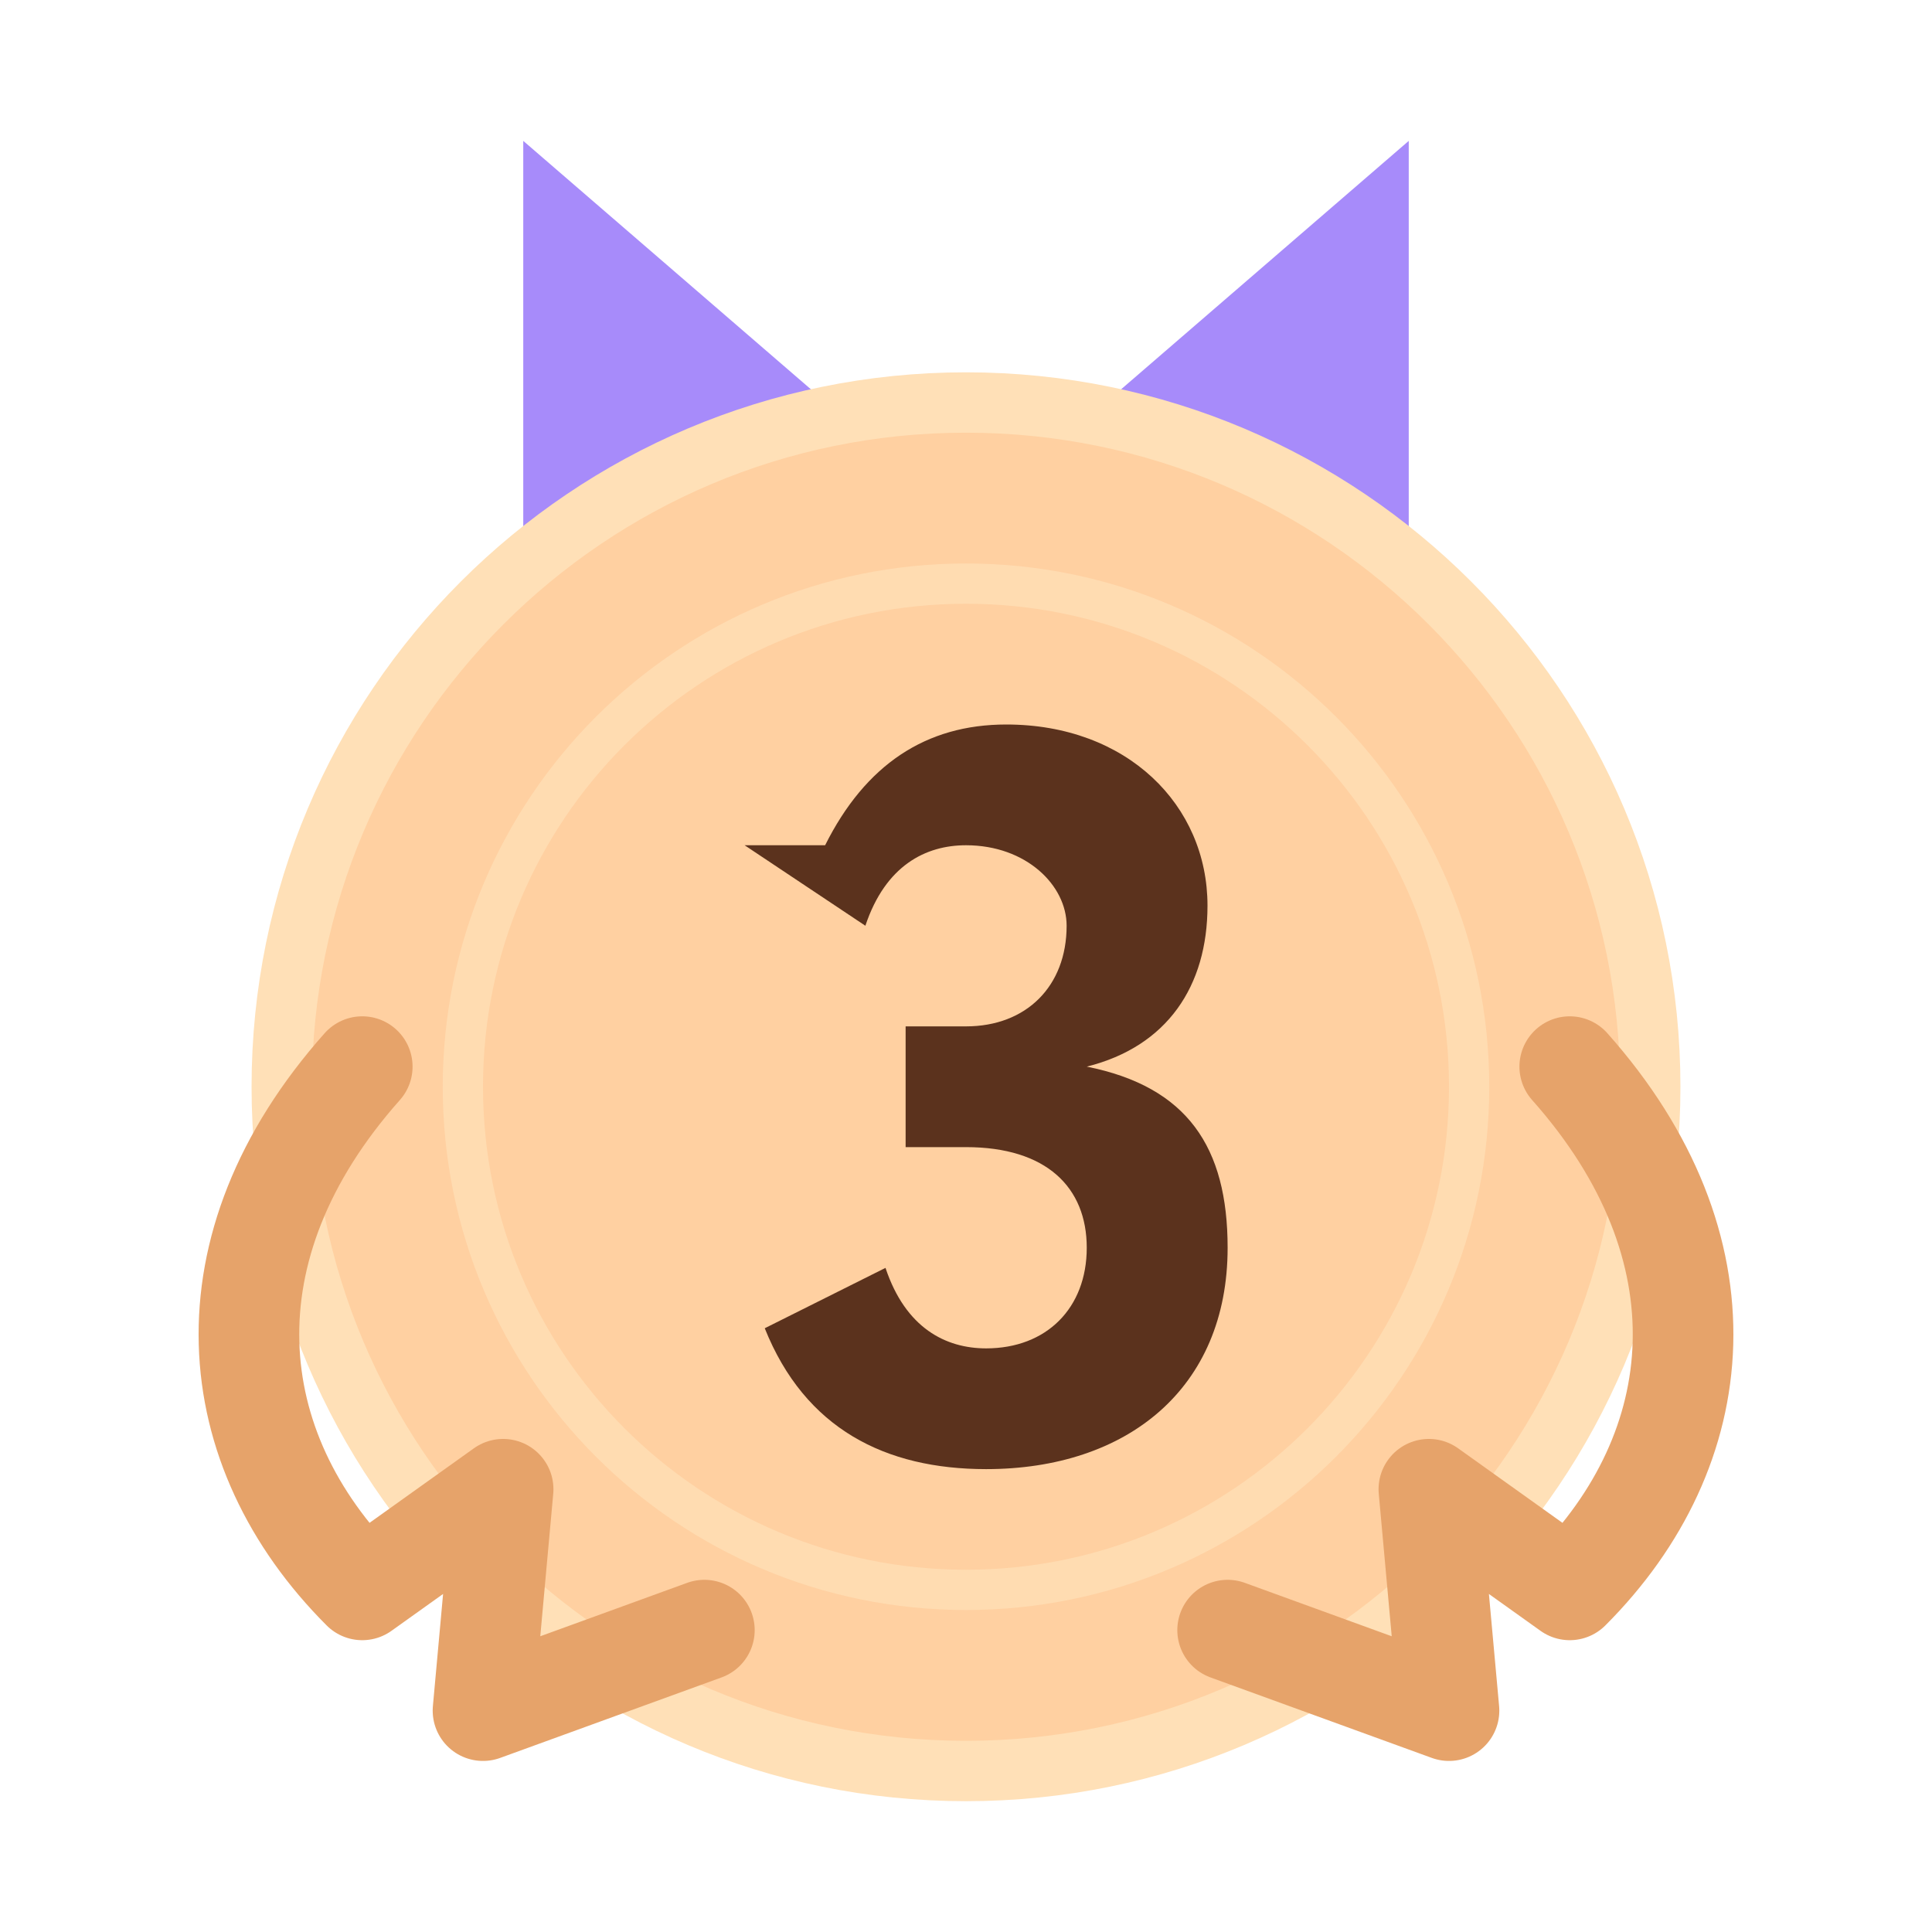
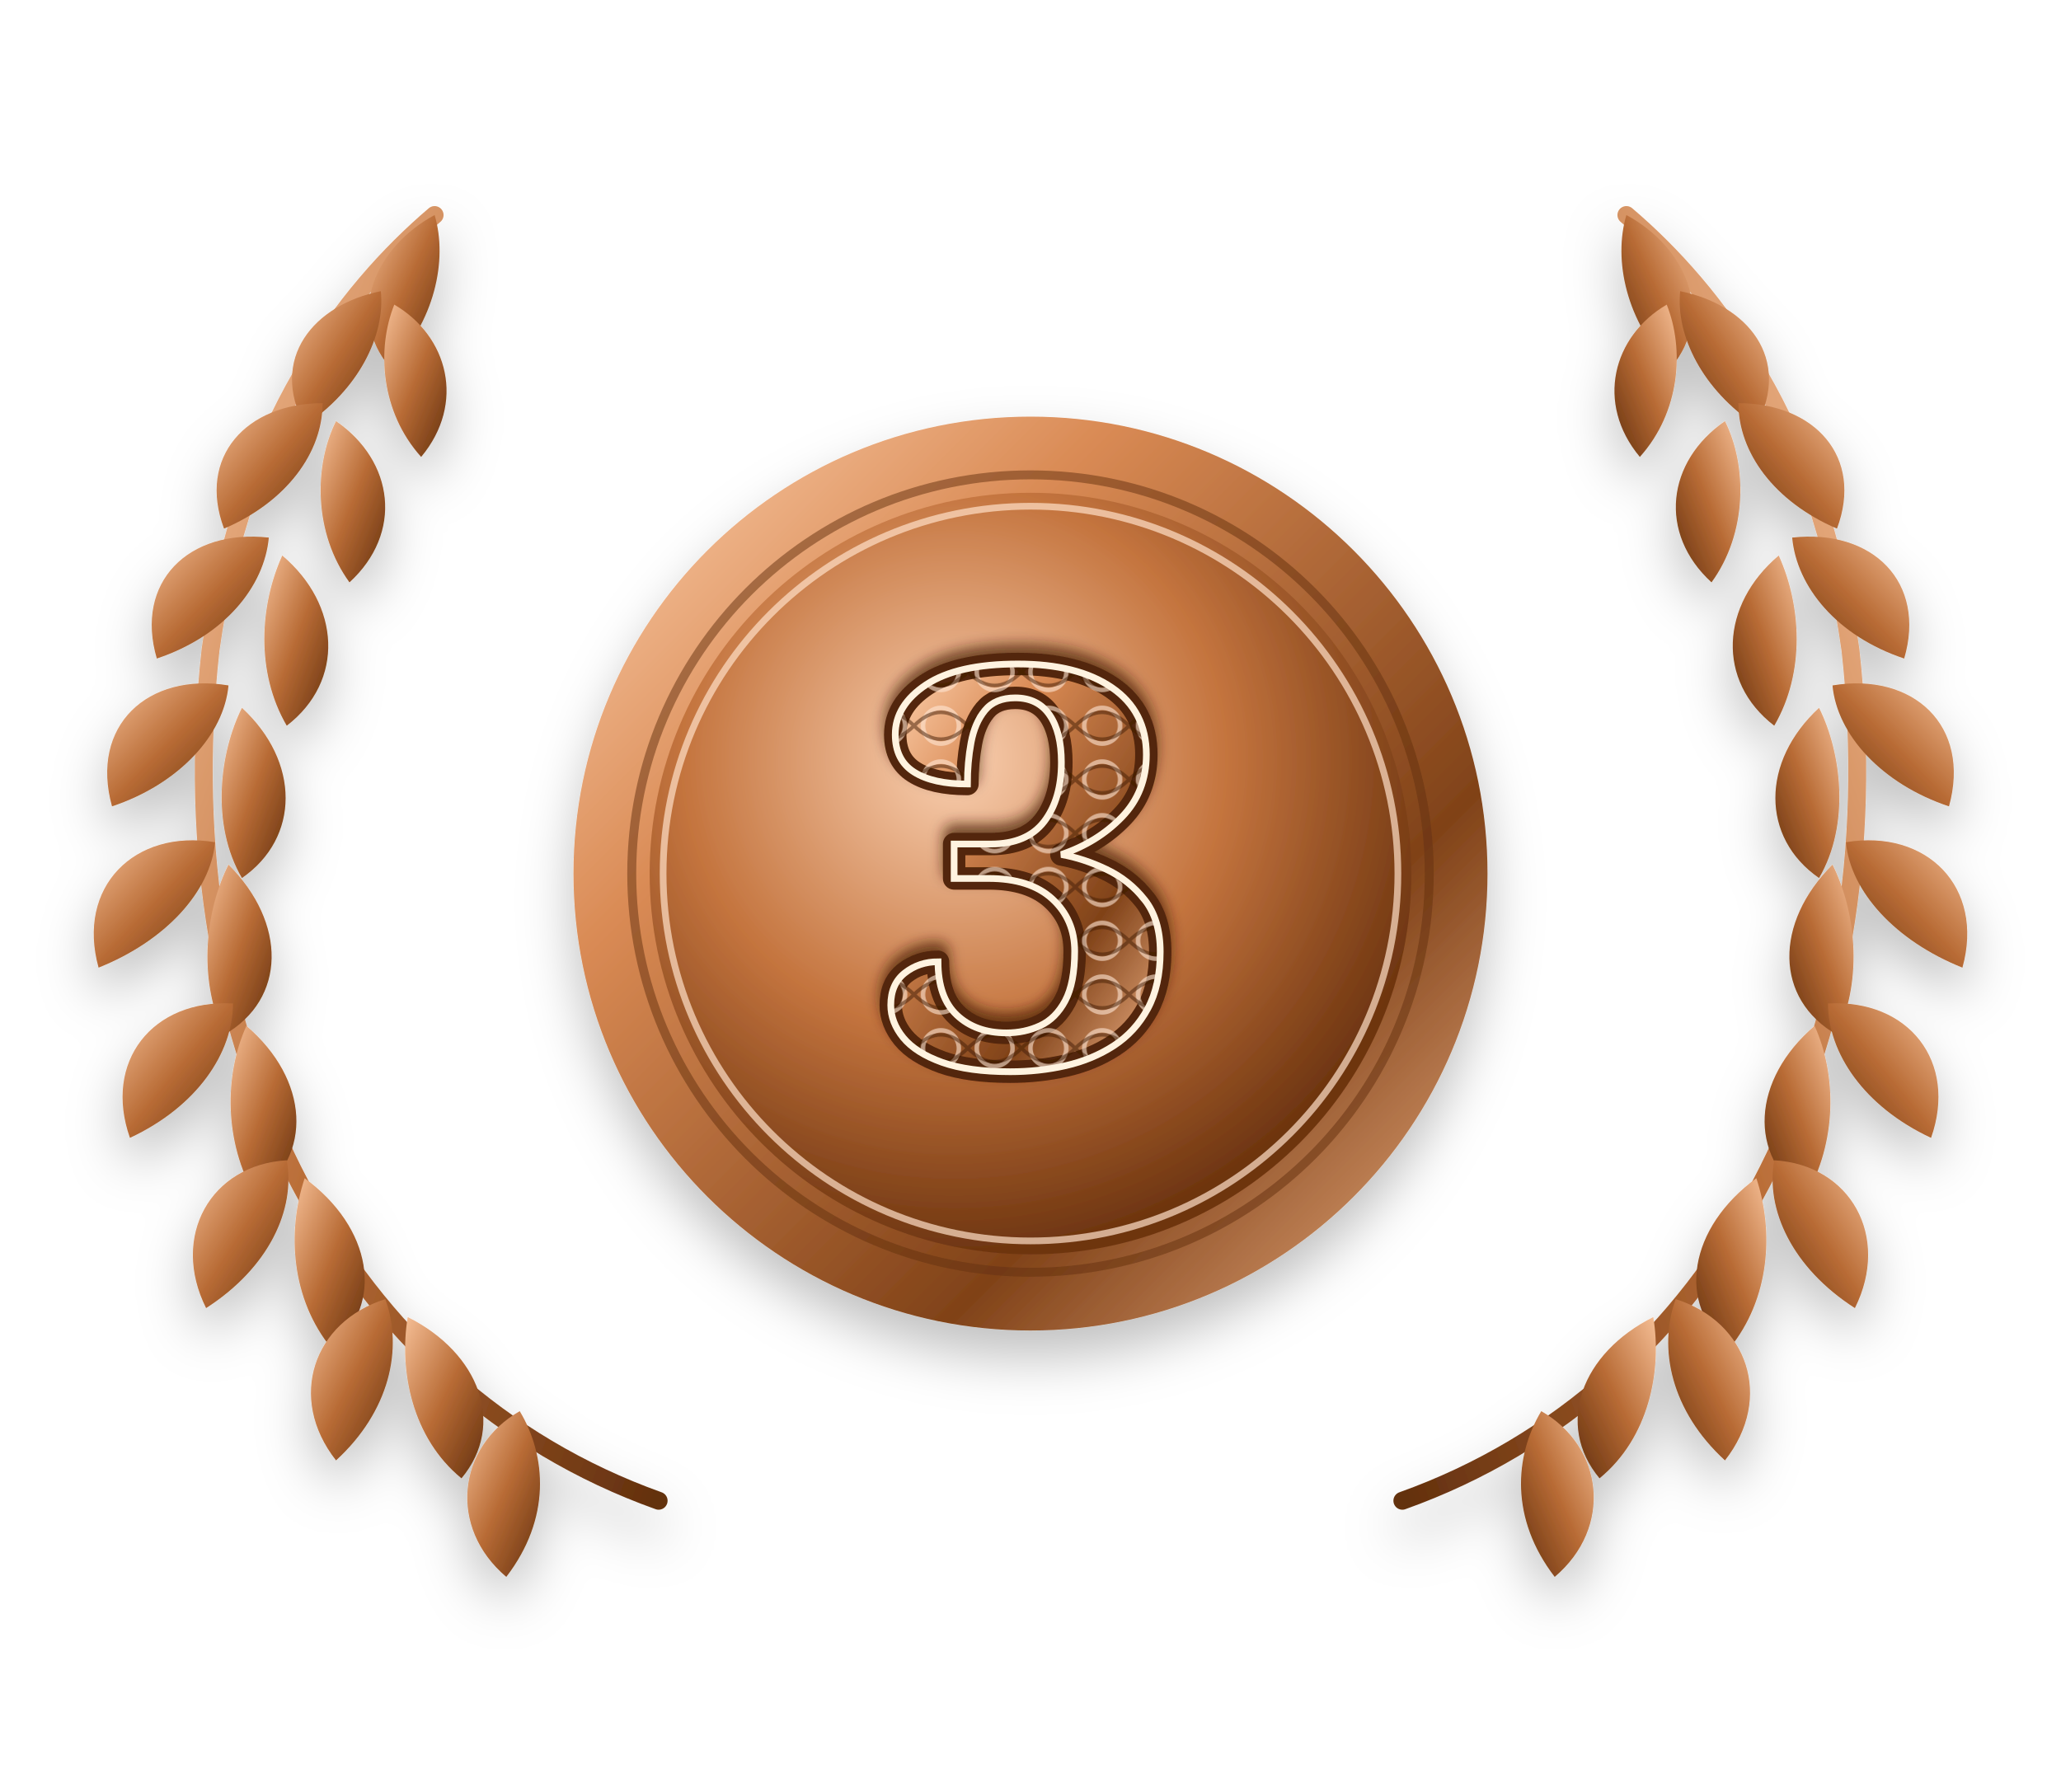
- <svg xmlns="http://www.w3.org/2000/svg" viewBox="0 0 96 96" fill="none">
+ <svg xmlns="http://www.w3.org/2000/svg" viewBox="0 0 460 400" width="460" height="400">
  <defs>
-     <linearGradient id="g" x1="13" y1="11" x2="80" y2="87">
-       <stop stop-color="#FFD0A1" />
-       <stop offset=".45" stop-color="#CD7F32" />
-       <stop offset="1" stop-color="#713B1D" />
+     <linearGradient id="bronzeRim" x1="0%" y1="0%" x2="100%" y2="100%">
+       <stop offset="0%" stop-color="#FFD4B2" />
+       <stop offset="30%" stop-color="#D98A54" />
+       <stop offset="70%" stop-color="#804218" />
+       <stop offset="100%" stop-color="#F2B488" />
    </linearGradient>
+     <radialGradient id="bronzeFace" cx="40%" cy="35%" r="65%">
+       <stop offset="0%" stop-color="#FAD0B1" />
+       <stop offset="55%" stop-color="#C4743E" />
+       <stop offset="100%" stop-color="#6E3510" />
+     </radialGradient>
+     <linearGradient id="bronzeLeaf" x1="0%" y1="0%" x2="100%" y2="100%">
+       <stop offset="0%" stop-color="#F5BE95" />
+       <stop offset="50%" stop-color="#B86B35" />
+       <stop offset="100%" stop-color="#63300E" />
+     </linearGradient>
+     <pattern id="filigreeBronze" width="12" height="12" patternUnits="userSpaceOnUse">
+       <circle cx="6" cy="6" r="4" fill="none" stroke="#FFE6D4" stroke-width="1" opacity="0.6" />
+       <path d="M0,6 Q6,0 12,6 Q6,12 0,6" fill="none" stroke="#421C04" stroke-width="0.8" opacity="0.5" />
+     </pattern>
+     <filter id="dropShadow" x="-15%" y="-15%" width="130%" height="130%">
+       <feDropShadow dx="0" dy="6" stdDeviation="6" flood-color="#000000" flood-opacity="0.25" />
+     </filter>
+     <filter id="emboss">
+       <feDropShadow dx="0" dy="2" stdDeviation="1.5" flood-color="#FFE6D4" flood-opacity="0.85" />
+       <feDropShadow dx="0" dy="-2" stdDeviation="1.5" flood-color="#421C04" flood-opacity="0.7" />
+     </filter>
  </defs>
-   <path d="m26 7 22 19L70 7v24H26V7Z" fill="#A78BFA" />
-   <circle cx="48" cy="54" r="34" fill="url(#g)" stroke="#FFE0B7" stroke-width="3" />
-   <circle cx="48" cy="54" r="25" stroke="#FFE0B7" stroke-width="2" opacity=".75" />
-   <path d="M18 53c-8 9-7 19 0 26l7-5-1 11 11-4M78 53c8 9 7 19 0 26l-7-5 1 11-11-4" stroke="#E6A36A" stroke-width="5" stroke-linecap="round" stroke-linejoin="round" />
-   <path d="M41 42c2-4 5-6 9-6 6 0 10 4 10 9 0 4-2 7-6 8 5 1 7 4 7 9 0 7-5 11-12 11-5 0-9-2-11-7l6-3c1 3 3 4 5 4 3 0 5-2 5-5s-2-5-6-5h-3v-6h3c3 0 5-2 5-5 0-2-2-4-5-4-2 0-4 1-5 4l-6-4Z" fill="#5B321D" />
+   <g transform="translate(-18, 0)" fill="url(#bronzeLeaf)" filter="url(#dropShadow)">
+     <path d="M 165,335 C 95,310 55,235 65,145 C 72,95 95,65 115,48" fill="none" stroke="url(#bronzeLeaf)" stroke-width="4" stroke-linecap="round" />
+     <path d="M 115,48 C 102,55 95,70 105,82 C 115,72 118,58 115,48 Z" />
+     <path d="M 103,65 C 88,68 78,80 86,95 C 98,87 104,75 103,65 Z" />
+     <path d="M 106,68 C 118,75 122,90 112,102 C 103,92 102,78 106,68 Z" />
+     <path d="M 90,90 C 73,90 62,102 68,118 C 82,112 90,101 90,90 Z" />
+     <path d="M 93,94 C 106,103 108,119 96,130 C 88,119 88,104 93,94 Z" />
+     <path d="M 78,120 C 60,118 48,130 53,147 C 68,142 77,131 78,120 Z" />
+     <path d="M 81,124 C 94,135 95,152 82,162 C 75,150 76,135 81,124 Z" />
+     <path d="M 69,153 C 51,150 38,162 43,180 C 58,175 68,164 69,153 Z" />
+     <path d="M 72,158 C 85,170 85,187 72,196 C 65,184 67,168 72,158 Z" />
+     <path d="M 66,188 C 48,185 35,198 40,216 C 55,210 65,199 66,188 Z" />
+     <path d="M 69,193 C 82,206 82,223 68,231 C 62,218 64,203 69,193 Z" />
+     <path d="M 70,224 C 52,223 41,237 47,254 C 62,247 70,235 70,224 Z" />
+     <path d="M 73,229 C 87,241 88,258 75,267 C 68,255 68,240 73,229 Z" />
+     <path d="M 82,259 C 65,260 56,276 64,292 C 78,283 84,270 82,259 Z" />
+     <path d="M 86,263 C 101,274 104,291 92,301 C 83,290 82,275 86,263 Z" />
+     <path d="M 104,290 C 88,295 82,312 93,326 C 105,315 108,301 104,290 Z" />
+     <path d="M 109,294 C 125,302 131,318 121,330 C 110,321 107,306 109,294 Z" />
+     <path d="M 134,315 C 120,323 118,341 131,352 C 141,339 140,325 134,315 Z" />
+   </g>
+   <g transform="translate(478, 0) scale(-1, 1)" fill="url(#bronzeLeaf)" filter="url(#dropShadow)">
+     <path d="M 165,335 C 95,310 55,235 65,145 C 72,95 95,65 115,48" fill="none" stroke="url(#bronzeLeaf)" stroke-width="4" stroke-linecap="round" />
+     <path d="M 115,48 C 102,55 95,70 105,82 C 115,72 118,58 115,48 Z" />
+     <path d="M 103,65 C 88,68 78,80 86,95 C 98,87 104,75 103,65 Z" />
+     <path d="M 106,68 C 118,75 122,90 112,102 C 103,92 102,78 106,68 Z" />
+     <path d="M 90,90 C 73,90 62,102 68,118 C 82,112 90,101 90,90 Z" />
+     <path d="M 93,94 C 106,103 108,119 96,130 C 88,119 88,104 93,94 Z" />
+     <path d="M 78,120 C 60,118 48,130 53,147 C 68,142 77,131 78,120 Z" />
+     <path d="M 81,124 C 94,135 95,152 82,162 C 75,150 76,135 81,124 Z" />
+     <path d="M 69,153 C 51,150 38,162 43,180 C 58,175 68,164 69,153 Z" />
+     <path d="M 72,158 C 85,170 85,187 72,196 C 65,184 67,168 72,158 Z" />
+     <path d="M 66,188 C 48,185 35,198 40,216 C 55,210 65,199 66,188 Z" />
+     <path d="M 69,193 C 82,206 82,223 68,231 C 62,218 64,203 69,193 Z" />
+     <path d="M 70,224 C 52,223 41,237 47,254 C 62,247 70,235 70,224 Z" />
+     <path d="M 73,229 C 87,241 88,258 75,267 C 68,255 68,240 73,229 Z" />
+     <path d="M 82,259 C 65,260 56,276 64,292 C 78,283 84,270 82,259 Z" />
+     <path d="M 86,263 C 101,274 104,291 92,301 C 83,290 82,275 86,263 Z" />
+     <path d="M 104,290 C 88,295 82,312 93,326 C 105,315 108,301 104,290 Z" />
+     <path d="M 109,294 C 125,302 131,318 121,330 C 110,321 107,306 109,294 Z" />
+     <path d="M 134,315 C 120,323 118,341 131,352 C 141,339 140,325 134,315 Z" />
+   </g>
+   <g filter="url(#dropShadow)">
+     <circle cx="230" cy="195" r="102" fill="url(#bronzeRim)" />
+     <circle cx="230" cy="195" r="89" fill="none" stroke="#63300E" stroke-width="2" opacity="0.5" />
+     <circle cx="230" cy="195" r="85" fill="url(#bronzeFace)" />
+     <circle cx="230" cy="195" r="82" fill="none" stroke="#FFE0C7" stroke-width="1.5" opacity="0.7" />
+   </g>
+   <g filter="url(#emboss)">
+     <text x="230" y="238" text-anchor="middle" font-family="'Cinzel Decorative', 'Playfair Display', Georgia, serif" font-weight="900" font-size="124" fill="url(#bronzeRim)" stroke="#522507" stroke-width="5" stroke-linejoin="round">3</text>
+     <text x="230" y="238" text-anchor="middle" font-family="'Cinzel Decorative', 'Playfair Display', Georgia, serif" font-weight="900" font-size="124" fill="url(#filigreeBronze)" stroke="#FFF3E0" stroke-width="1.5">3</text>
+   </g>
</svg>
